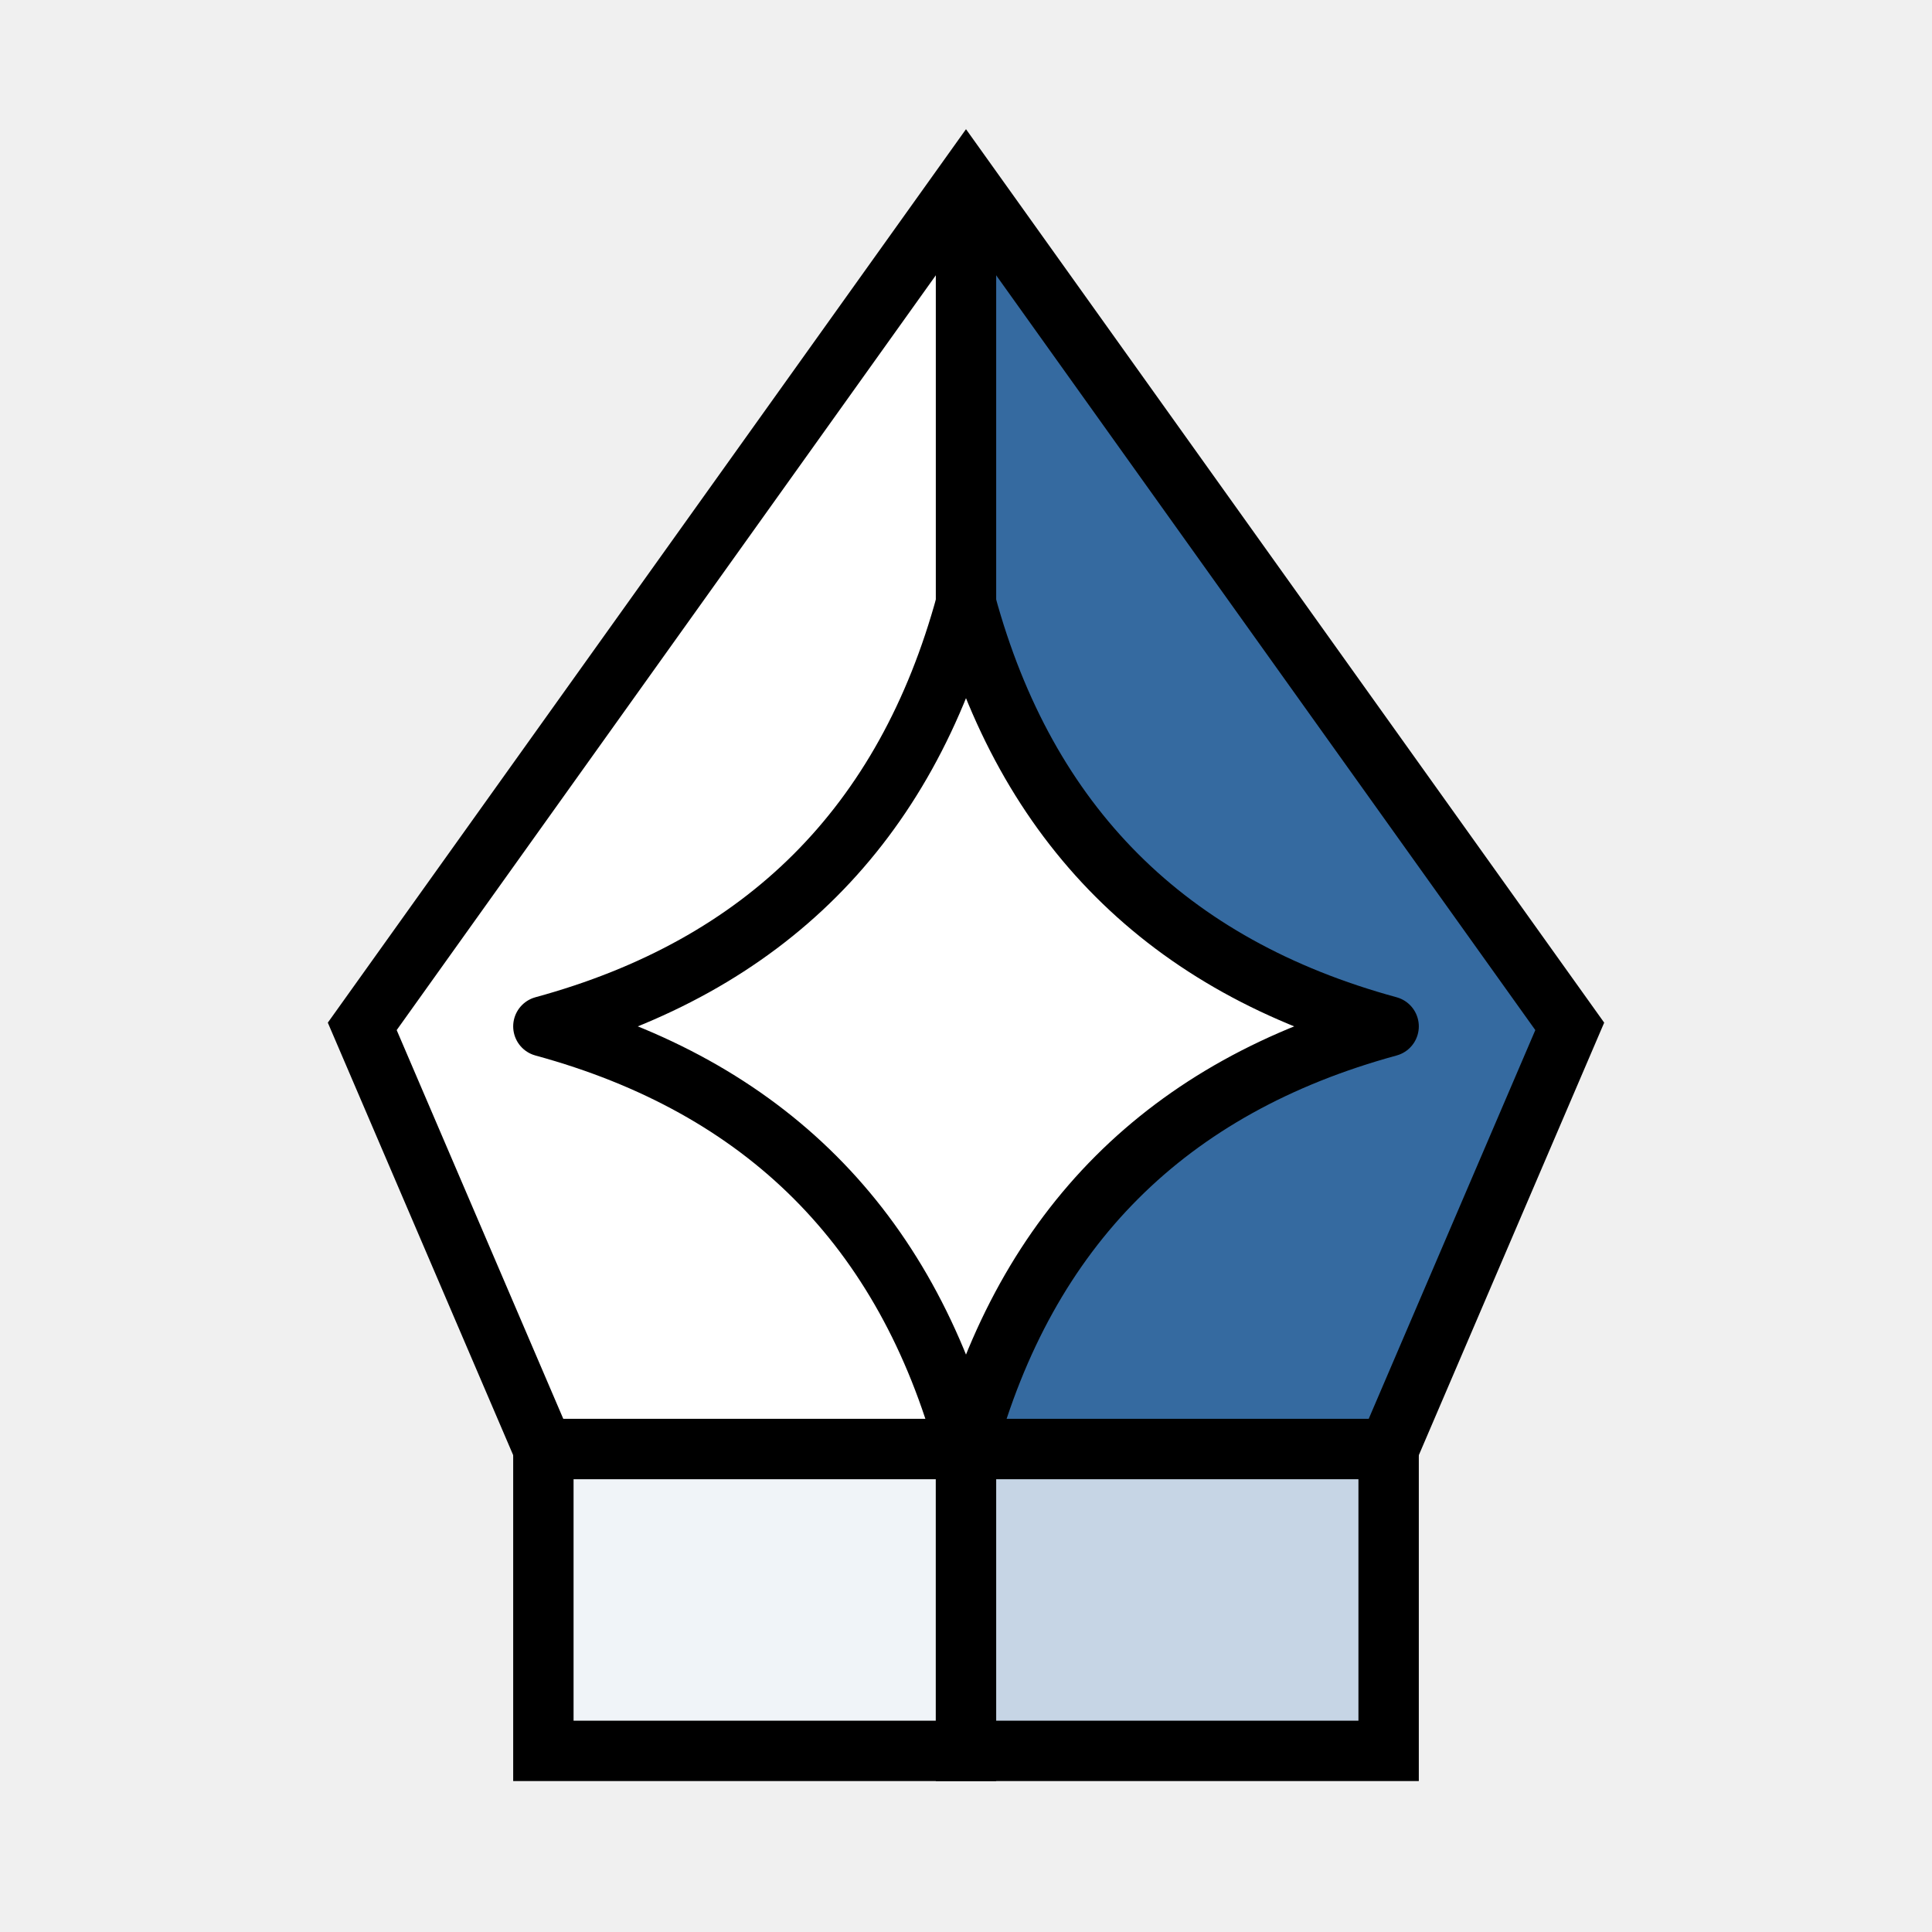
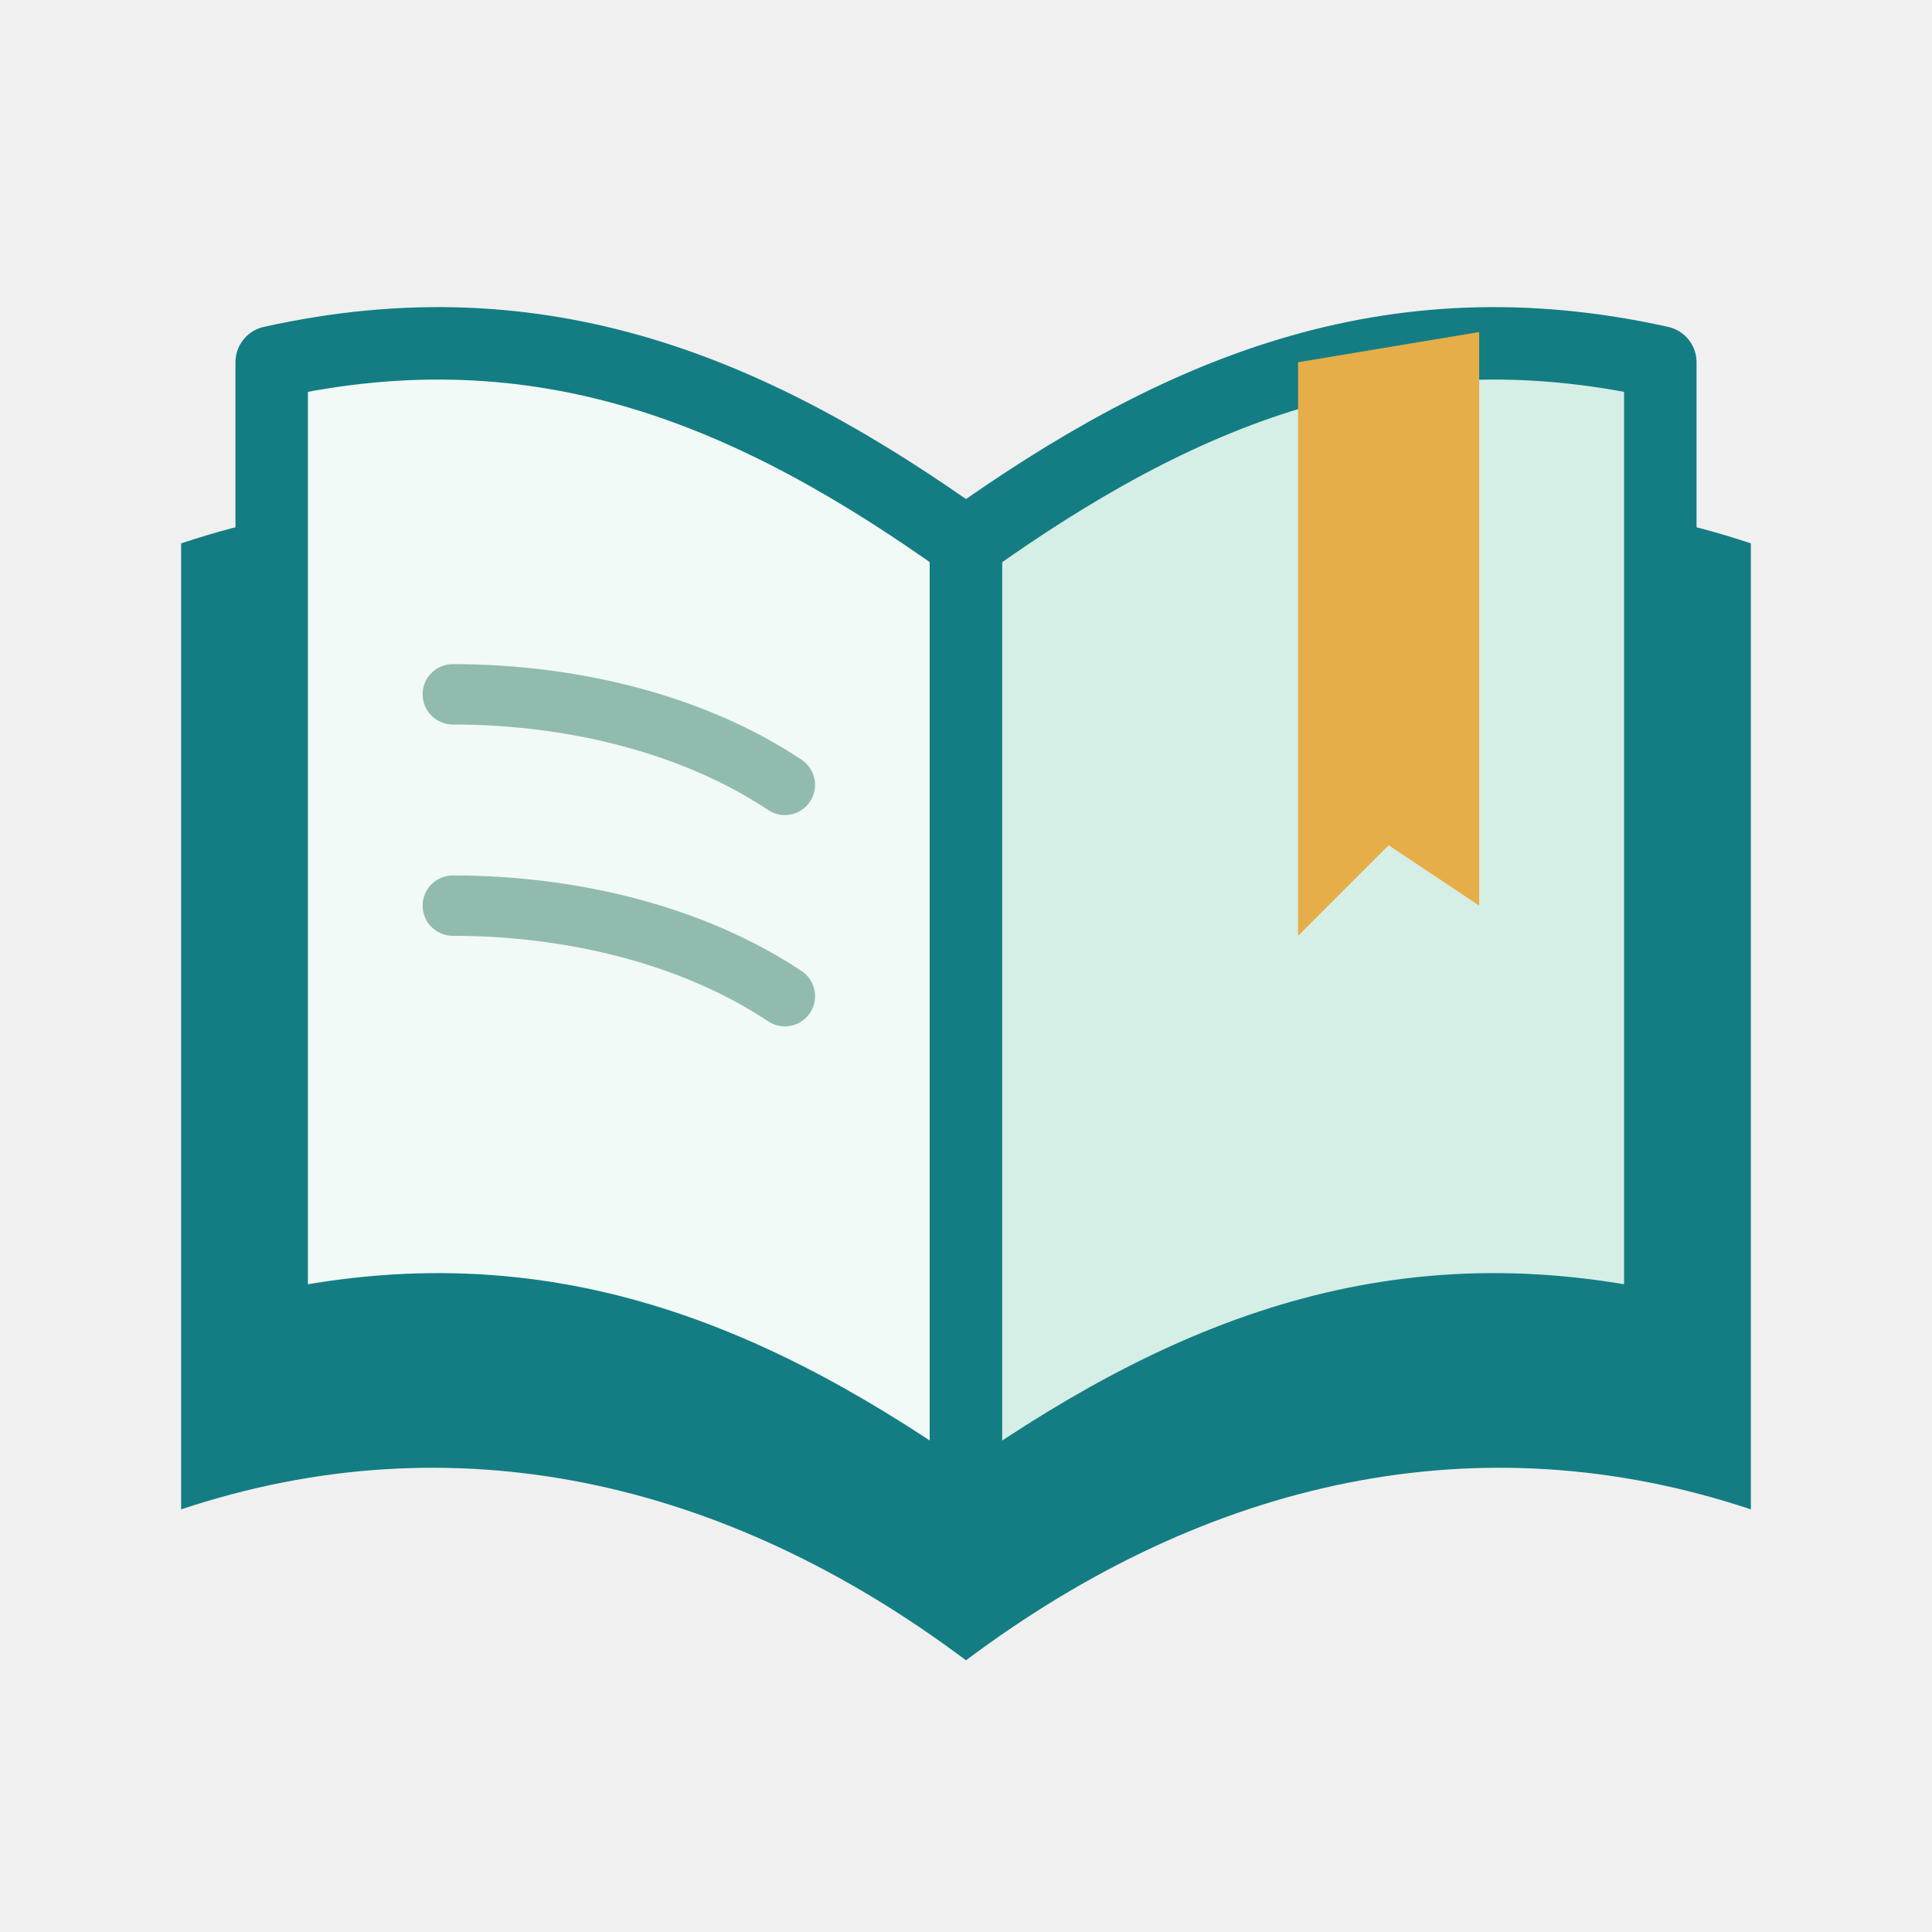
<svg xmlns="http://www.w3.org/2000/svg" viewBox="0 0 64 64" fill="none">
-   <rect x="18" y="48" width="14" height="10" fill="#F0F4F8" stroke="#000000" stroke-width="2" />
-   <rect x="32" y="48" width="14" height="10" fill="#C6D5E5" stroke="#000000" stroke-width="2" />
-   <path d="M32 6L12 34L18 48H32V6Z" fill="#FFFFFF" />
-   <path d="M32 6L52 34L46 48H32V6Z" fill="#356AA0" />
-   <path d="M32 6L52 34L46 48H18L12 34L32 6Z" stroke="#000000" stroke-width="2" stroke-linejoin="miter" stroke-miterlimit="2" />
-   <path d="M32 6V20" stroke="#000000" stroke-width="2" />
-   <path d="M32 20Q35 31 46 34Q35 37 32 48Q29 37 18 34Q29 31 32 20Z" fill="#FFFFFF" stroke="#000000" stroke-width="2" stroke-linejoin="round" />
+   <path d="M6 18C15 15 24 17 32 23C40 17 49 15 58 18V50C49 47 40 49 32 55C24 49 15 47 6 50Z" fill="#137D83" />
+   <path d="M9 12C18 10 25 13 32 18V50C25 45 18 42 9 44Z" fill="#F1FAF6" stroke="#137D83" stroke-width="2.4" stroke-linejoin="round" />
+   <path d="M32 18C39 13 46 10 55 12V44C46 42 39 45 32 50Z" fill="#D5EEE6" stroke="#137D83" stroke-width="2.4" stroke-linejoin="round" />
+   <path d="M43 12L49 11V30L46 28L43 31Z" fill="#E6AE49" />
+   <path d="M15 23C19 23 23 24 26 26M15 30C19 30 23 31 26 33" stroke="#92BBB0" stroke-width="2" stroke-linecap="round" />
</svg>
